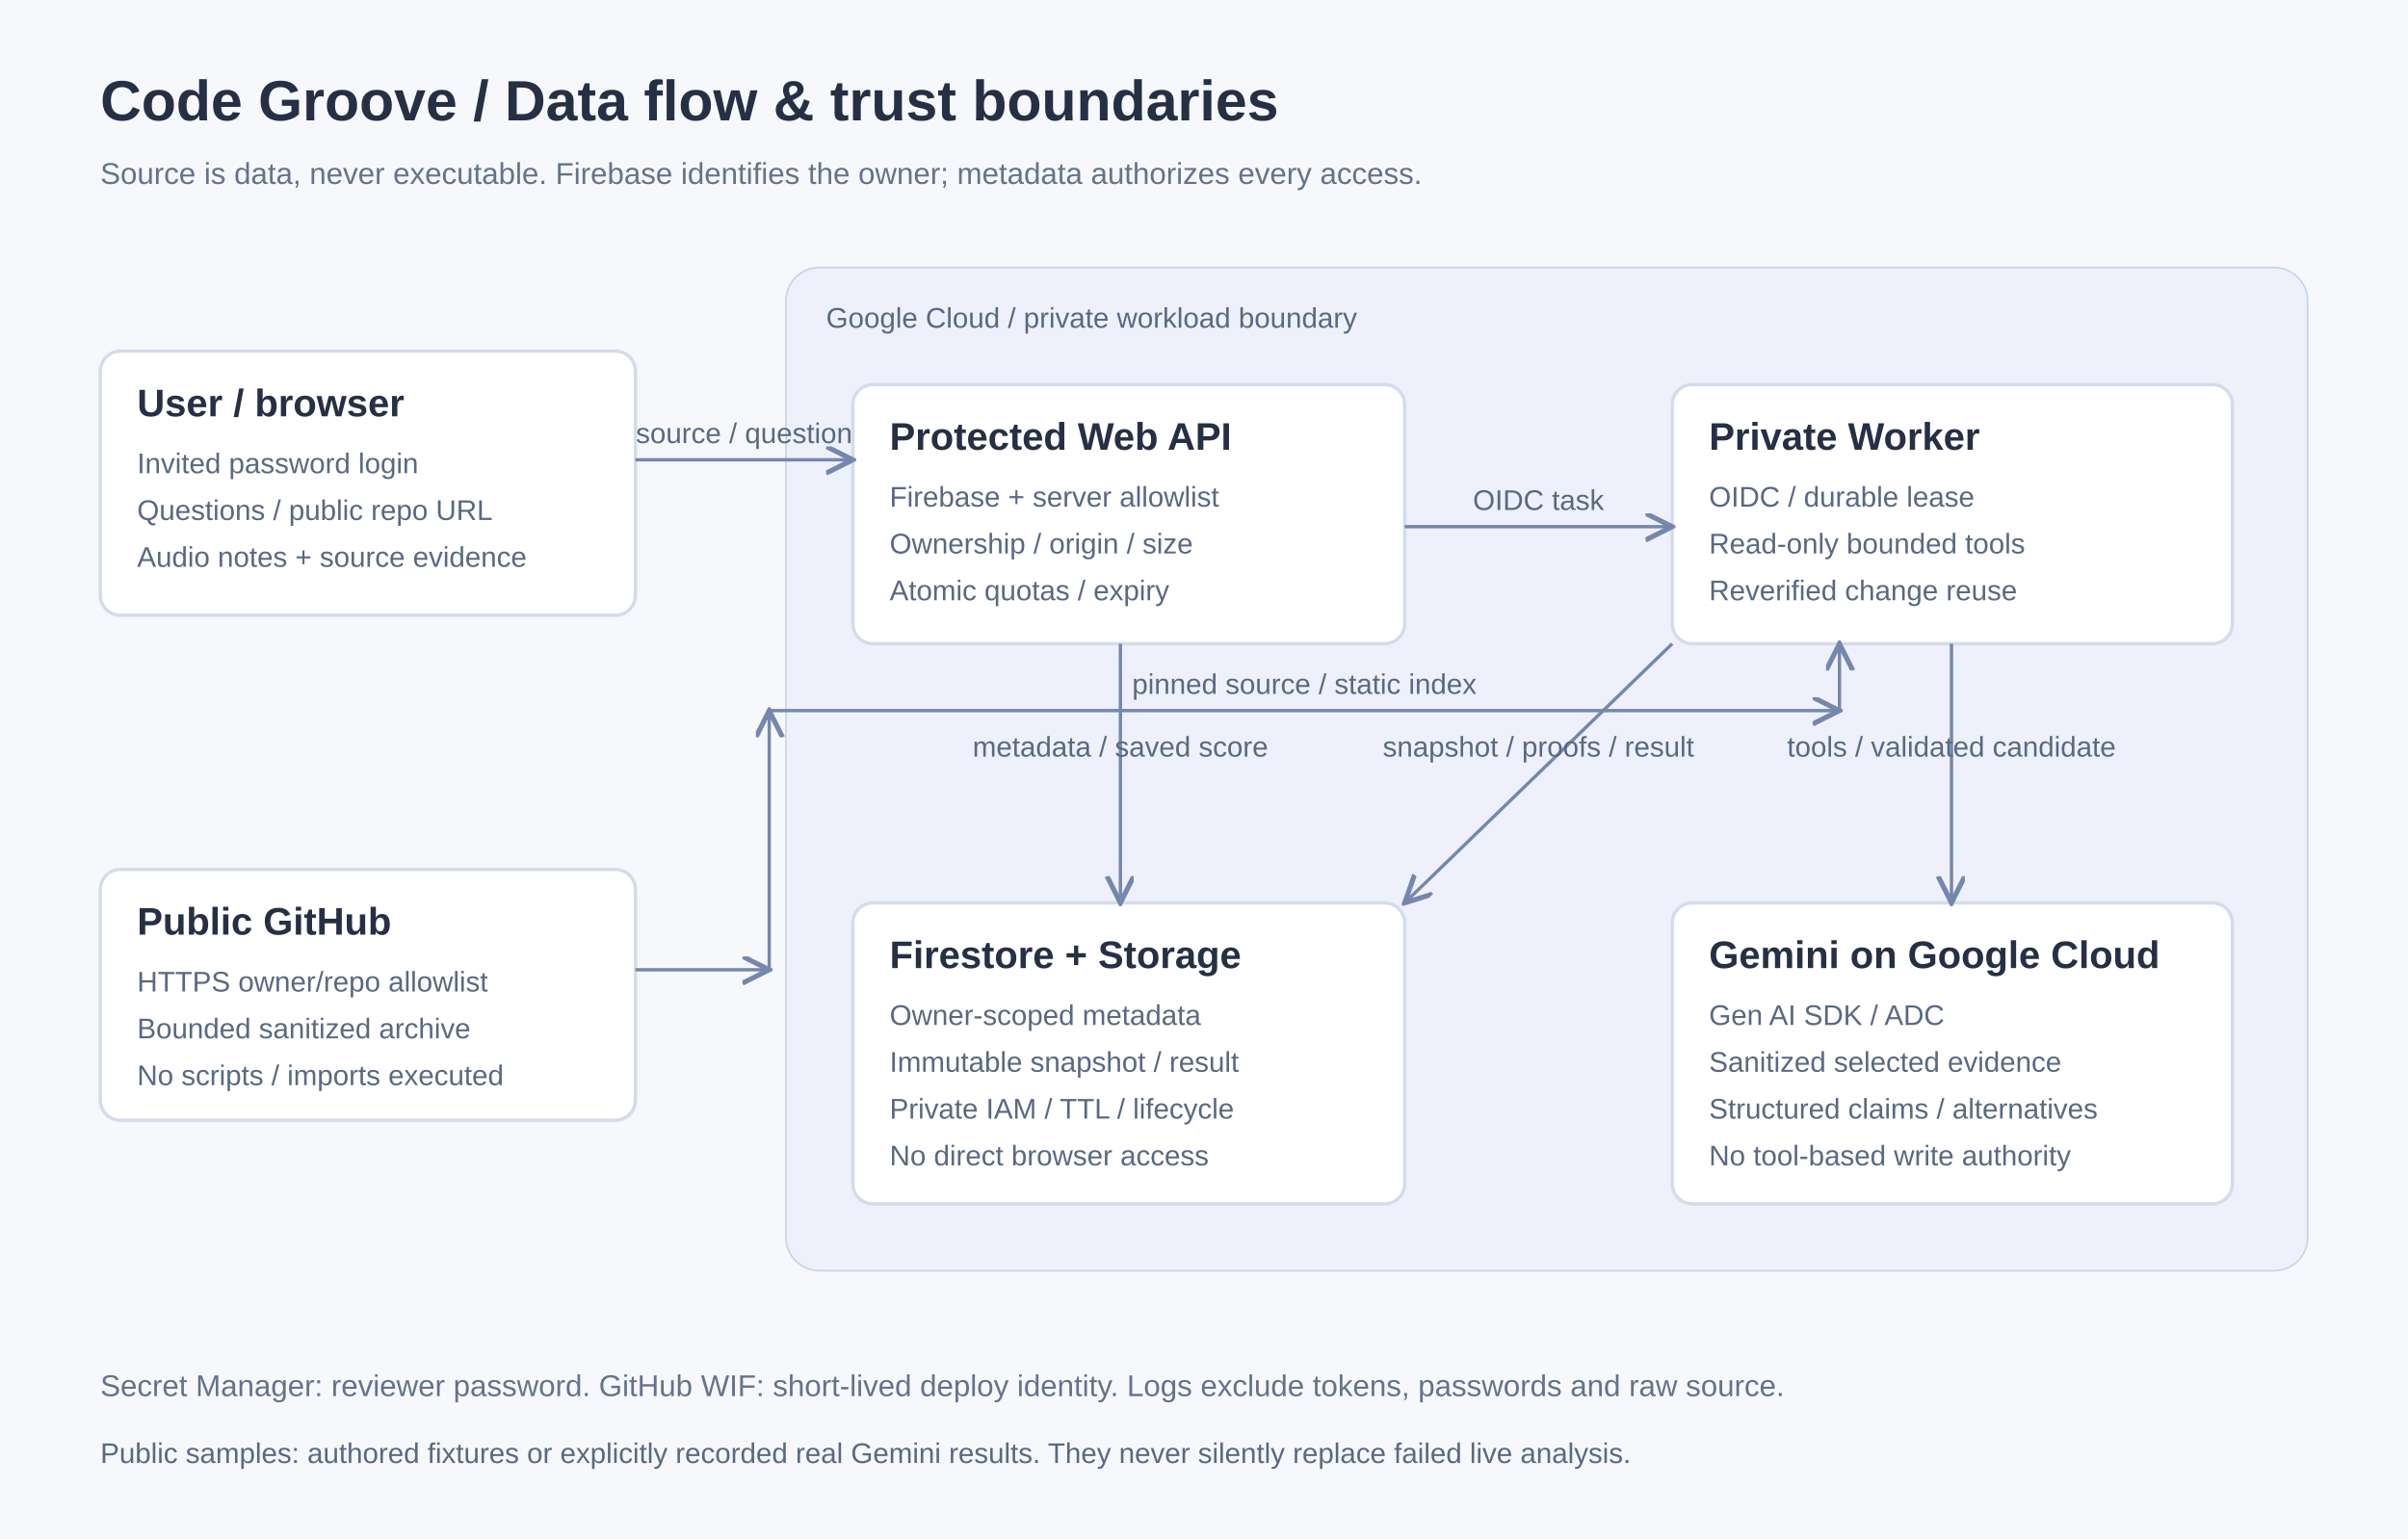
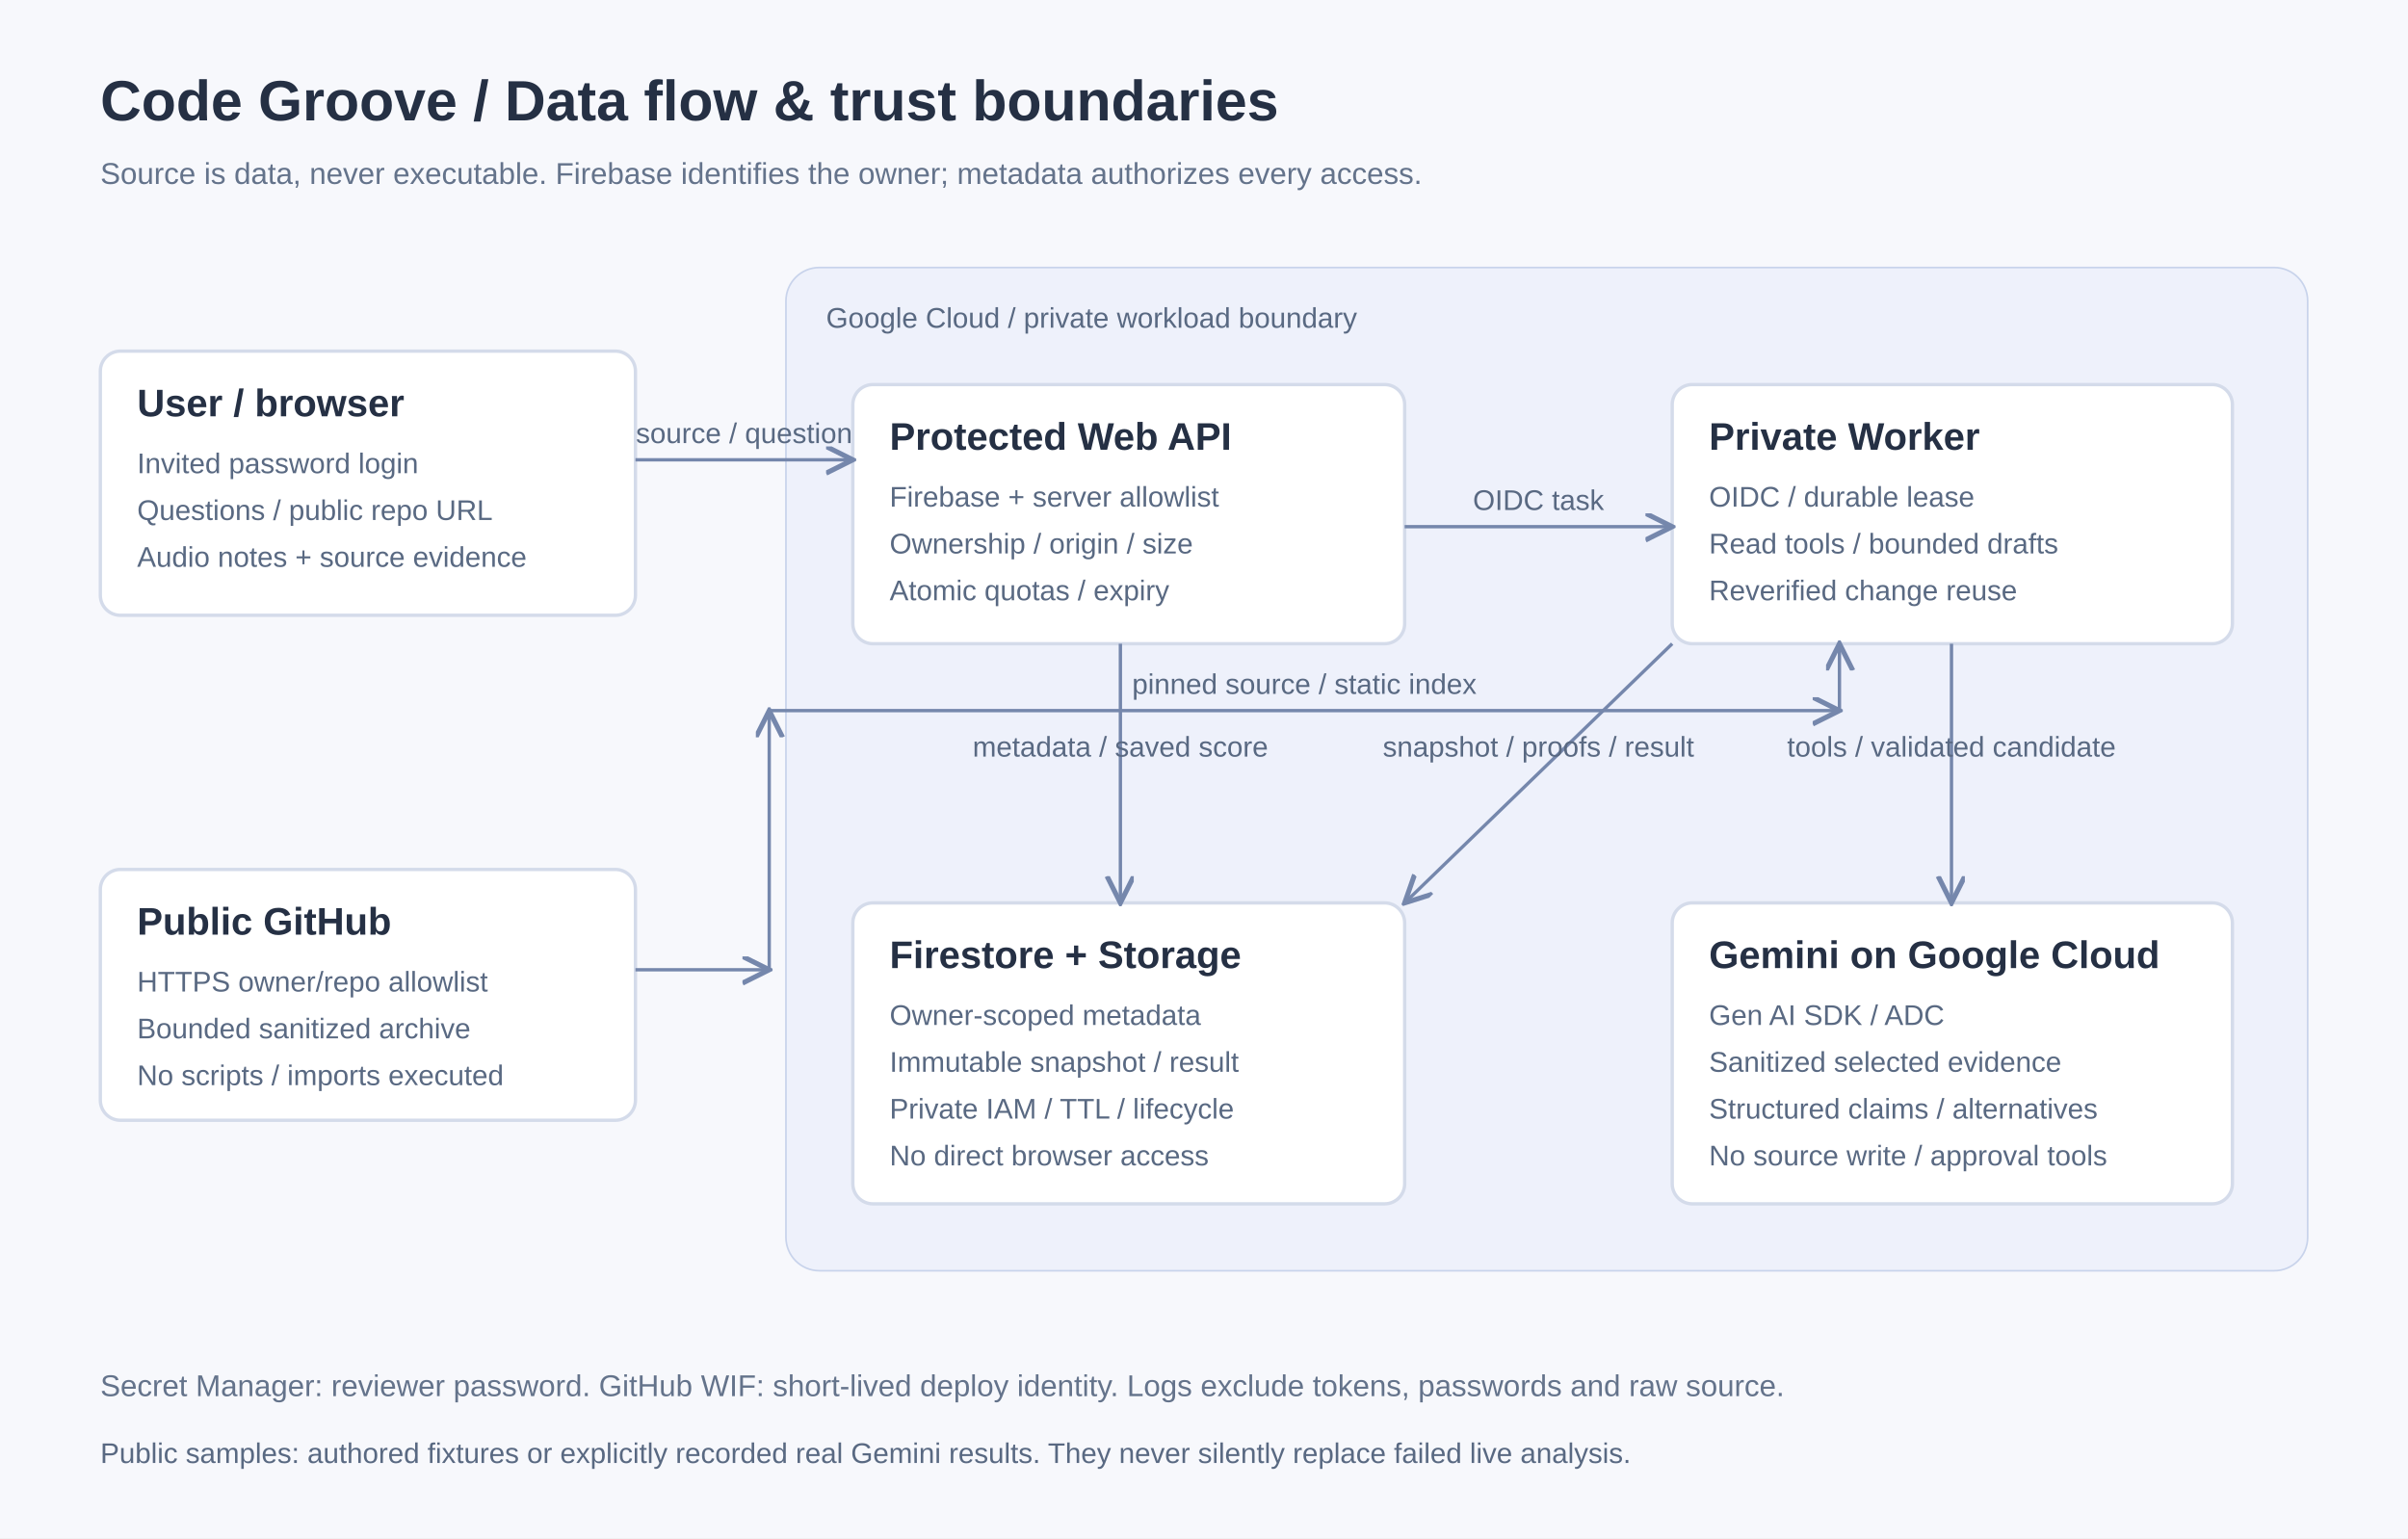
<svg xmlns="http://www.w3.org/2000/svg" width="1440" height="920" viewBox="0 0 1440 920">
  <defs>
    <marker id="arrow" markerWidth="9" markerHeight="9" refX="8" refY="4" orient="auto">
      <path d="M0 0L8 4L0 8" fill="none" stroke="#7587ac" stroke-width="1.5" />
    </marker>
    <style>text{font-family:Arial,sans-serif;fill:#253044}.title{font-size:34px;font-weight:700}.sub{font-size:18px;fill:#64738b}.label{font-size:23px;font-weight:600}.small{font-size:17px;fill:#596982}.box{fill:#fff;stroke:#d4dbea;stroke-width:2;rx:12}.line{fill:none;stroke:#7587ac;stroke-width:2;marker-end:url(#arrow)}</style>
  </defs>
  <rect width="1440" height="920" fill="#f7f8fc" />
  <text x="60" y="72" class="title">Code Groove / Data flow &amp; trust boundaries</text>
  <text x="60" y="110" class="sub">Source is data, never executable. Firebase identifies the owner; metadata authorizes every access.</text>
  <rect x="470" y="160" width="910" height="600" fill="#eef1fb" stroke="#c8d3eb" rx="20" />
  <text x="494" y="196" class="small">Google Cloud / private workload boundary</text>
  <rect x="60" y="210" width="320" height="158" class="box" />
  <text x="82" y="249" class="label">User / browser</text>
  <text x="82" y="283" class="small">Invited password login</text>
  <text x="82" y="311" class="small">Questions / public repo URL</text>
  <text x="82" y="339" class="small">Audio notes + source evidence</text>
  <rect x="60" y="520" width="320" height="150" class="box" />
  <text x="82" y="559" class="label">Public GitHub</text>
  <text x="82" y="593" class="small">HTTPS owner/repo allowlist</text>
  <text x="82" y="621" class="small">Bounded sanitized archive</text>
  <text x="82" y="649" class="small">No scripts / imports executed</text>
  <rect x="510" y="230" width="330" height="155" class="box" />
  <text x="532" y="269" class="label">Protected Web API</text>
  <text x="532" y="303" class="small">Firebase + server allowlist</text>
  <text x="532" y="331" class="small">Ownership / origin / size</text>
  <text x="532" y="359" class="small">Atomic quotas / expiry</text>
  <rect x="1000" y="230" width="335" height="155" class="box" />
  <text x="1022" y="269" class="label">Private Worker</text>
  <text x="1022" y="303" class="small">OIDC / durable lease</text>
-   <text x="1022" y="331" class="small">Read-only bounded tools</text>
+   <text x="1022" y="331" class="small">Read tools / bounded drafts</text>
  <text x="1022" y="359" class="small">Reverified change reuse</text>
  <rect x="510" y="540" width="330" height="180" class="box" />
  <text x="532" y="579" class="label">Firestore + Storage</text>
  <text x="532" y="613" class="small">Owner-scoped metadata</text>
  <text x="532" y="641" class="small">Immutable snapshot / result</text>
  <text x="532" y="669" class="small">Private IAM / TTL / lifecycle</text>
  <text x="532" y="697" class="small">No direct browser access</text>
  <rect x="1000" y="540" width="335" height="180" class="box" />
  <text x="1022" y="579" class="label">Gemini on Google Cloud</text>
  <text x="1022" y="613" class="small">Gen AI SDK / ADC</text>
  <text x="1022" y="641" class="small">Sanitized selected evidence</text>
  <text x="1022" y="669" class="small">Structured claims / alternatives</text>
-   <text x="1022" y="697" class="small">No tool-based write authority</text>
+   <text x="1022" y="697" class="small">No source write / approval tools</text>
  <path d="M380 275 L510 275" class="line" />
  <text x="445.0" y="265.0" text-anchor="middle" class="small">source / question</text>
  <path d="M840 315 L1000 315" class="line" />
  <text x="920.0" y="305.0" text-anchor="middle" class="small">OIDC task</text>
  <path d="M380 580 L460 580" class="line" />
  <path d="M460 580 L460 425" class="line" />
  <path d="M460 425 L1100 425" class="line" />
  <text x="780.0" y="415.0" text-anchor="middle" class="small">pinned source / static index</text>
  <path d="M1100 425 L1100 385" class="line" />
  <path d="M670 385 L670 540" class="line" />
  <text x="670.0" y="452.5" text-anchor="middle" class="small">metadata / saved score</text>
  <path d="M1000 385 L840 540" class="line" />
  <text x="920.0" y="452.5" text-anchor="middle" class="small">snapshot / proofs / result</text>
  <path d="M1167 385 L1167 540" class="line" />
  <text x="1167.0" y="452.5" text-anchor="middle" class="small">tools / validated candidate</text>
  <text x="60" y="835" class="sub">Secret Manager: reviewer password. GitHub WIF: short-lived deploy identity. Logs exclude tokens, passwords and raw source.</text>
  <text x="60" y="875" class="small">Public samples: authored fixtures or explicitly recorded real Gemini results. They never silently replace failed live analysis.</text>
</svg>
